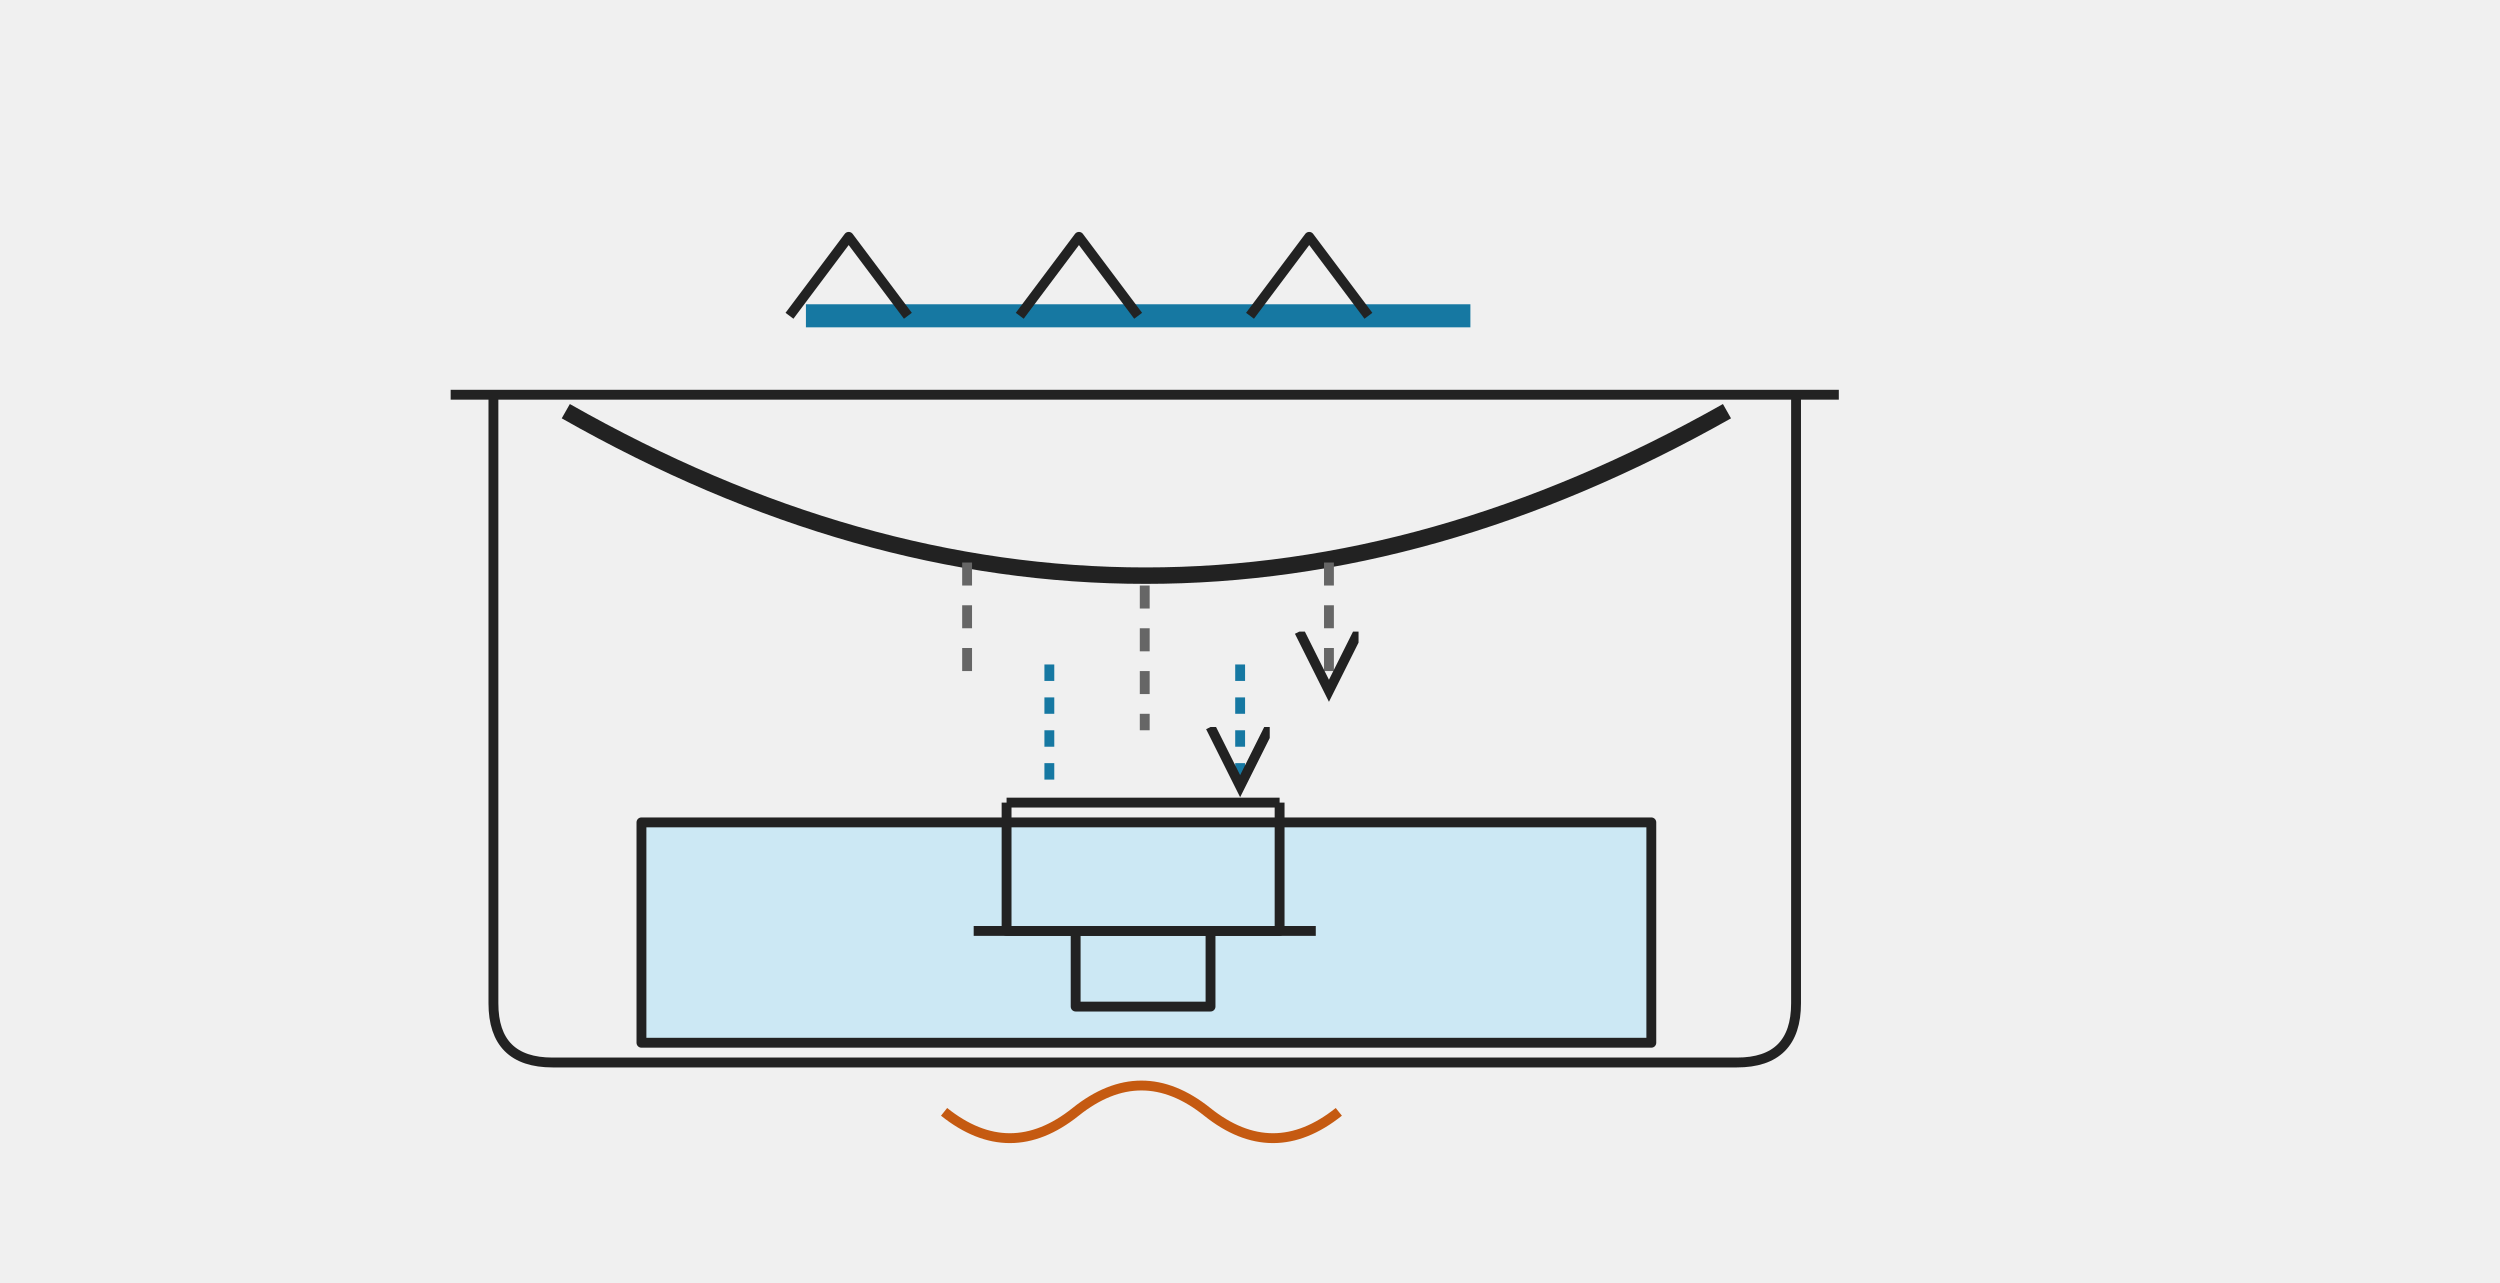
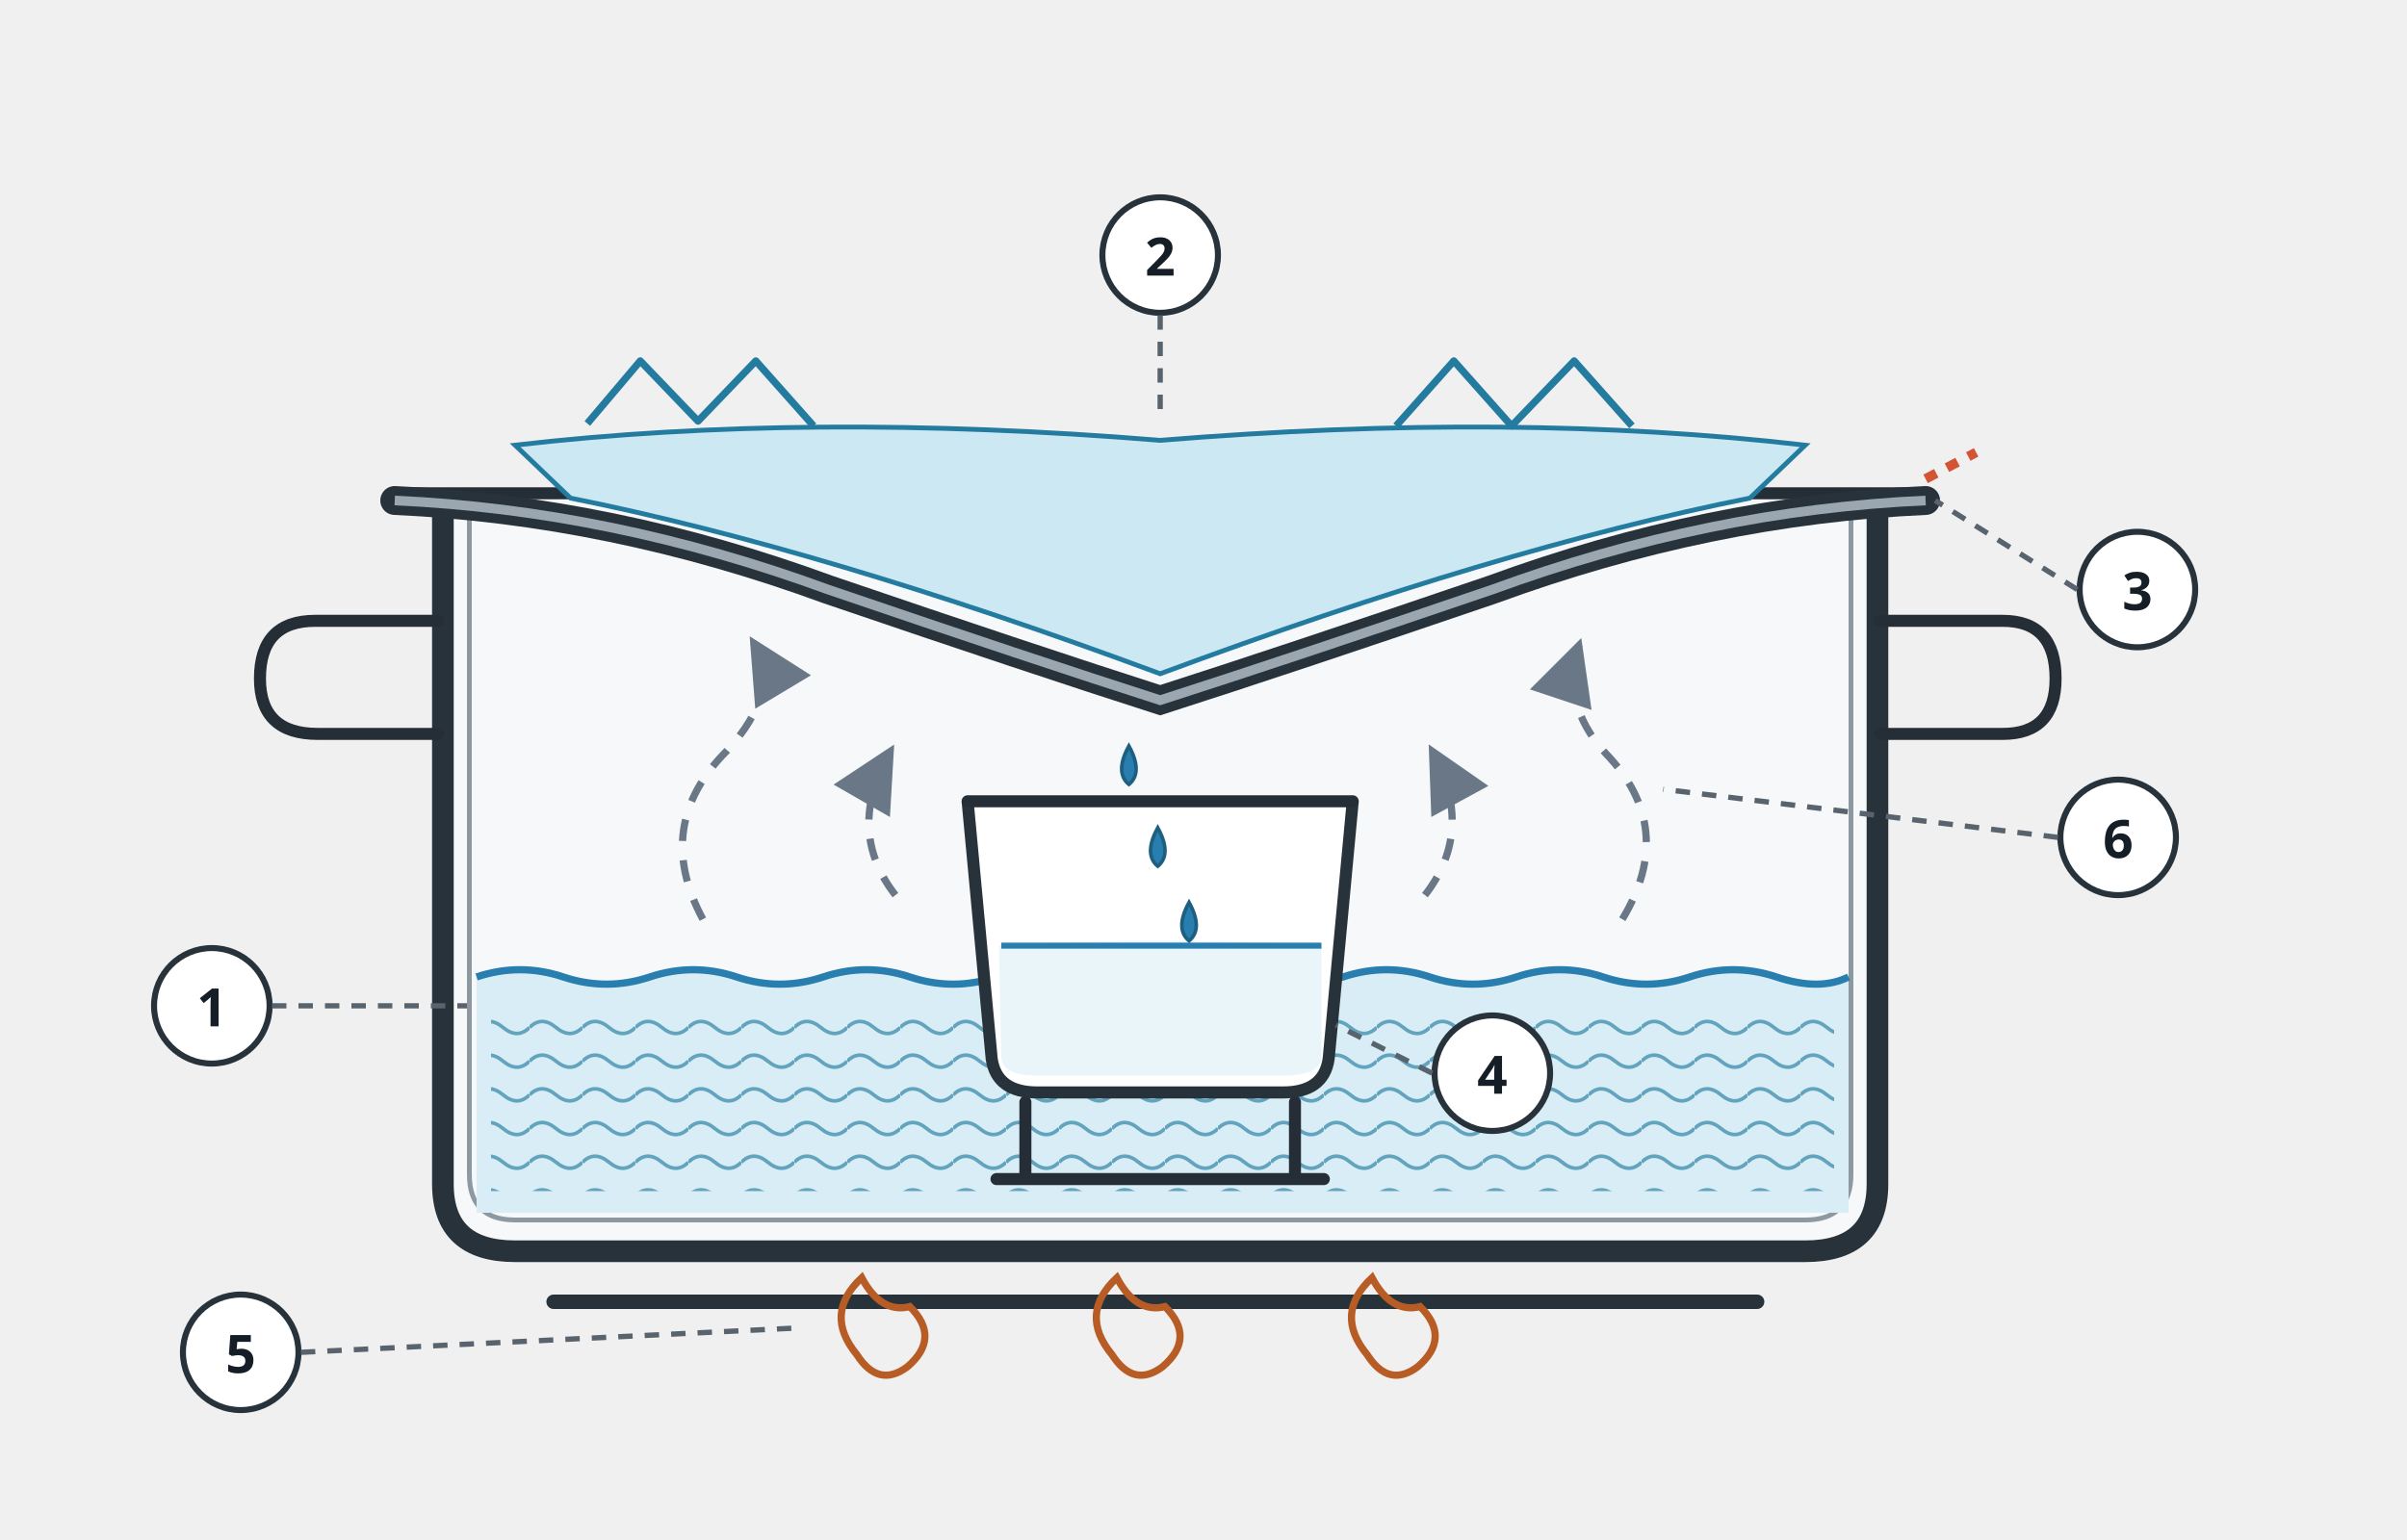
- <svg xmlns="http://www.w3.org/2000/svg" viewBox="0 0 760 390" role="img" aria-labelledby="t d">
+ <svg xmlns="http://www.w3.org/2000/svg" viewBox="0 0 1000 640" role="img" aria-labelledby="title desc">
  <defs>
-     <marker id="a" markerWidth="8" markerHeight="8" refX="6" refY="3" orient="auto">
-       <path d="M0 0L6 3L0 6" fill="none" stroke="#222" />
+     <pattern id="steel" width="8" height="8" patternUnits="userSpaceOnUse">
+       <path d="M0 8L8 0" stroke="#9ca3af" stroke-width="1" />
+     </pattern>
+     <pattern id="water" width="22" height="14" patternUnits="userSpaceOnUse">
+       <path d="M0 7Q5 2 11 7T22 7" fill="none" stroke="#247ba0" stroke-width="1.5" />
+     </pattern>
+     <marker id="arrow" markerWidth="9" markerHeight="9" refX="8" refY="4.5" orient="auto">
+       <path d="M0 0L9 4.5L0 9Z" fill="#444" />
    </marker>
+     <marker id="steamArrow" markerWidth="9" markerHeight="9" refX="8" refY="4.5" orient="auto">
+       <path d="M0 0L9 4.5L0 9Z" fill="#697786" />
+     </marker>
+     <style>.line{fill:none;stroke:#252d36;stroke-width:5;stroke-linecap:round;stroke-linejoin:round}.thin{fill:none;stroke:#525f6b;stroke-width:2.5;stroke-linecap:round;stroke-linejoin:round}.leader{fill:none;stroke:#59636e;stroke-width:2.2;stroke-dasharray:6 5}.num{font:700 22px sans-serif;fill:#151d27;text-anchor:middle;dominant-baseline:central}.steam{fill:none;stroke:#697786;stroke-width:3;stroke-dasharray:9 8;marker-end:url(#steamArrow)}.drop{fill:#287eae;stroke:#1d5f80;stroke-width:1.5}</style>
  </defs>
-   <g fill="none" stroke="#222" stroke-width="3" stroke-linejoin="round">
-     <path d="M150 120V305Q150 323 168 323H528Q546 323 546 305V120" />
-     <path d="M137 120H559" />
-     <path d="M172 125Q348 225 525 125" stroke-width="5" />
-     <path d="M195 250H502V317H195Z" fill="#cce8f4" />
-     <path d="M306 244V283H389V244" />
-     <path d="M306 244H389" />
-     <path d="M327 283V306H368V283" />
-     <path d="M296 283H400" />
-     <path d="M294 171L294 210M348 178V222M404 171V210" stroke="#666" stroke-dasharray="7 6" marker-end="url(#a)" />
-     <path d="M319 202L319 239M377 202L377 239" stroke="#1678a2" stroke-dasharray="5 5" marker-end="url(#a)" />
-     <path d="M245 96H447" stroke="#1678a2" stroke-width="7" />
-     <path d="M240 96L258 72L276 96M310 96L328 72L346 96M380 96L398 72L416 96" />
-     <path d="M287 338Q307 354 327 338T367 338T407 338" stroke="#c55a11" />
+   <path d="M184 205V492Q184 520 214 520H750Q780 520 780 492V205" fill="#f6f8f9" stroke="#28323a" stroke-width="9" stroke-linejoin="round" />
+   <path d="M195 215V488Q195 507 214 507H750Q769 507 769 488V215" fill="none" stroke="#8d98a0" stroke-width="2" />
+   <path d="M165 205H798" class="line" />
+   <path d="M182 258H131Q108 258 108 282Q108 305 132 305H182M781 258H832Q854 258 854 282Q854 305 832 305H781" class="line" />
+   <path d="M198 406Q216 400 234 406T270 406T306 406T342 406T378 406T414 406T450 406T486 406T522 406T558 406T594 406T630 406T666 406T702 406T738 406T768 406V504H198Z" fill="#d8edf5" />
+   <path d="M198 406Q216 400 234 406T270 406T306 406T342 406T378 406T414 406T450 406T486 406T522 406T558 406T594 406T630 406T666 406T702 406T738 406T768 406" fill="none" stroke="#287eae" stroke-width="3" />
+   <path d="M204 422H762V495H204Z" fill="url(#water)" opacity=".65" />
+   <path d="M426 490V458M538 490V458M414 490H550" class="line" />
+   <path d="M402 333L412 440Q414 454 431 454H533Q550 454 552 440L562 333" fill="#fff" stroke="#28323a" stroke-width="5" stroke-linejoin="round" />
+   <path d="M402 333H562" class="line" />
+   <path d="M415 393Q482 389 549 393V440Q548 447 533 447H431Q417 447 416 440Z" fill="#e0f1f7" opacity=".7" />
+   <path d="M416 393H549" stroke="#287eae" stroke-width="2.5" />
+   <path d="M164 208Q254 212 344 245Q429 274 482 291Q535 274 620 245Q710 212 800 208" fill="none" stroke="#28323a" stroke-width="12" stroke-linecap="round" />
+   <path d="M164 208Q254 212 344 245Q429 274 482 291Q535 274 620 245Q710 212 800 208" fill="none" stroke="#9aa7b0" stroke-width="4" />
+   <path d="M214 185Q335 171 482 183Q629 171 750 185L727 207Q622 228 482 280Q342 228 237 207Z" fill="#cbe8f3" stroke="#247ba0" stroke-width="2" />
+   <path d="M244 176L266 150L290 175L314 150L338 177M580 177L604 150L628 177L654 150L678 177" fill="none" stroke="#247ba0" stroke-width="3" stroke-linejoin="round" />
+   <path d="M800 199L821 188" stroke="#d35435" stroke-width="4" stroke-dasharray="5 5" />
+   <path d="M292 382Q271 343 302 312Q325 287 313 267" class="steam" />
+   <path d="M674 382Q697 344 667 313Q648 292 656 268" class="steam" />
+   <path d="M372 372Q351 345 370 312" class="steam" />
+   <path d="M592 372Q613 345 595 312" class="steam" />
+   <path d="M469 310Q463 321 469 326Q475 321 469 310Z" class="drop" />
+   <path d="M481 344Q475 355 481 360Q487 355 481 344Z" class="drop" />
+   <path d="M494 375Q488 386 494 391Q500 386 494 375Z" class="drop" />
+   <path d="M230 541H730" stroke="#28323a" stroke-width="6" stroke-linecap="round" />
+   <path d="M356 563Q342 546 358 531Q366 546 378 543Q391 556 377 568Q365 577 356 563ZM462 563Q448 546 464 531Q472 546 484 543Q497 556 483 568Q471 577 462 563ZM568 563Q554 546 570 531Q578 546 590 543Q603 556 589 568Q577 577 568 563Z" fill="none" stroke="#b85c26" stroke-width="3" />
+   <g fill="#fff" stroke="#28323a" stroke-width="2.5">
+     <circle cx="88" cy="418" r="24" />
+     <circle cx="482" cy="106" r="24" />
+     <circle cx="888" cy="245" r="24" />
+     <circle cx="620" cy="446" r="24" />
+     <circle cx="100" cy="562" r="24" />
+     <circle cx="880" cy="348" r="24" />
  </g>
+   <g class="num">
+     <text x="88" y="418">1</text>
+     <text x="482" y="106">2</text>
+     <text x="888" y="245">3</text>
+     <text x="620" y="446">4</text>
+     <text x="100" y="562">5</text>
+     <text x="880" y="348">6</text>
+   </g>
+   <path d="M113 418L194 418M482 131V170M863 245L804 208M595 446L555 426M125 562L329 552M855 348L691 328" class="leader" />
</svg>
